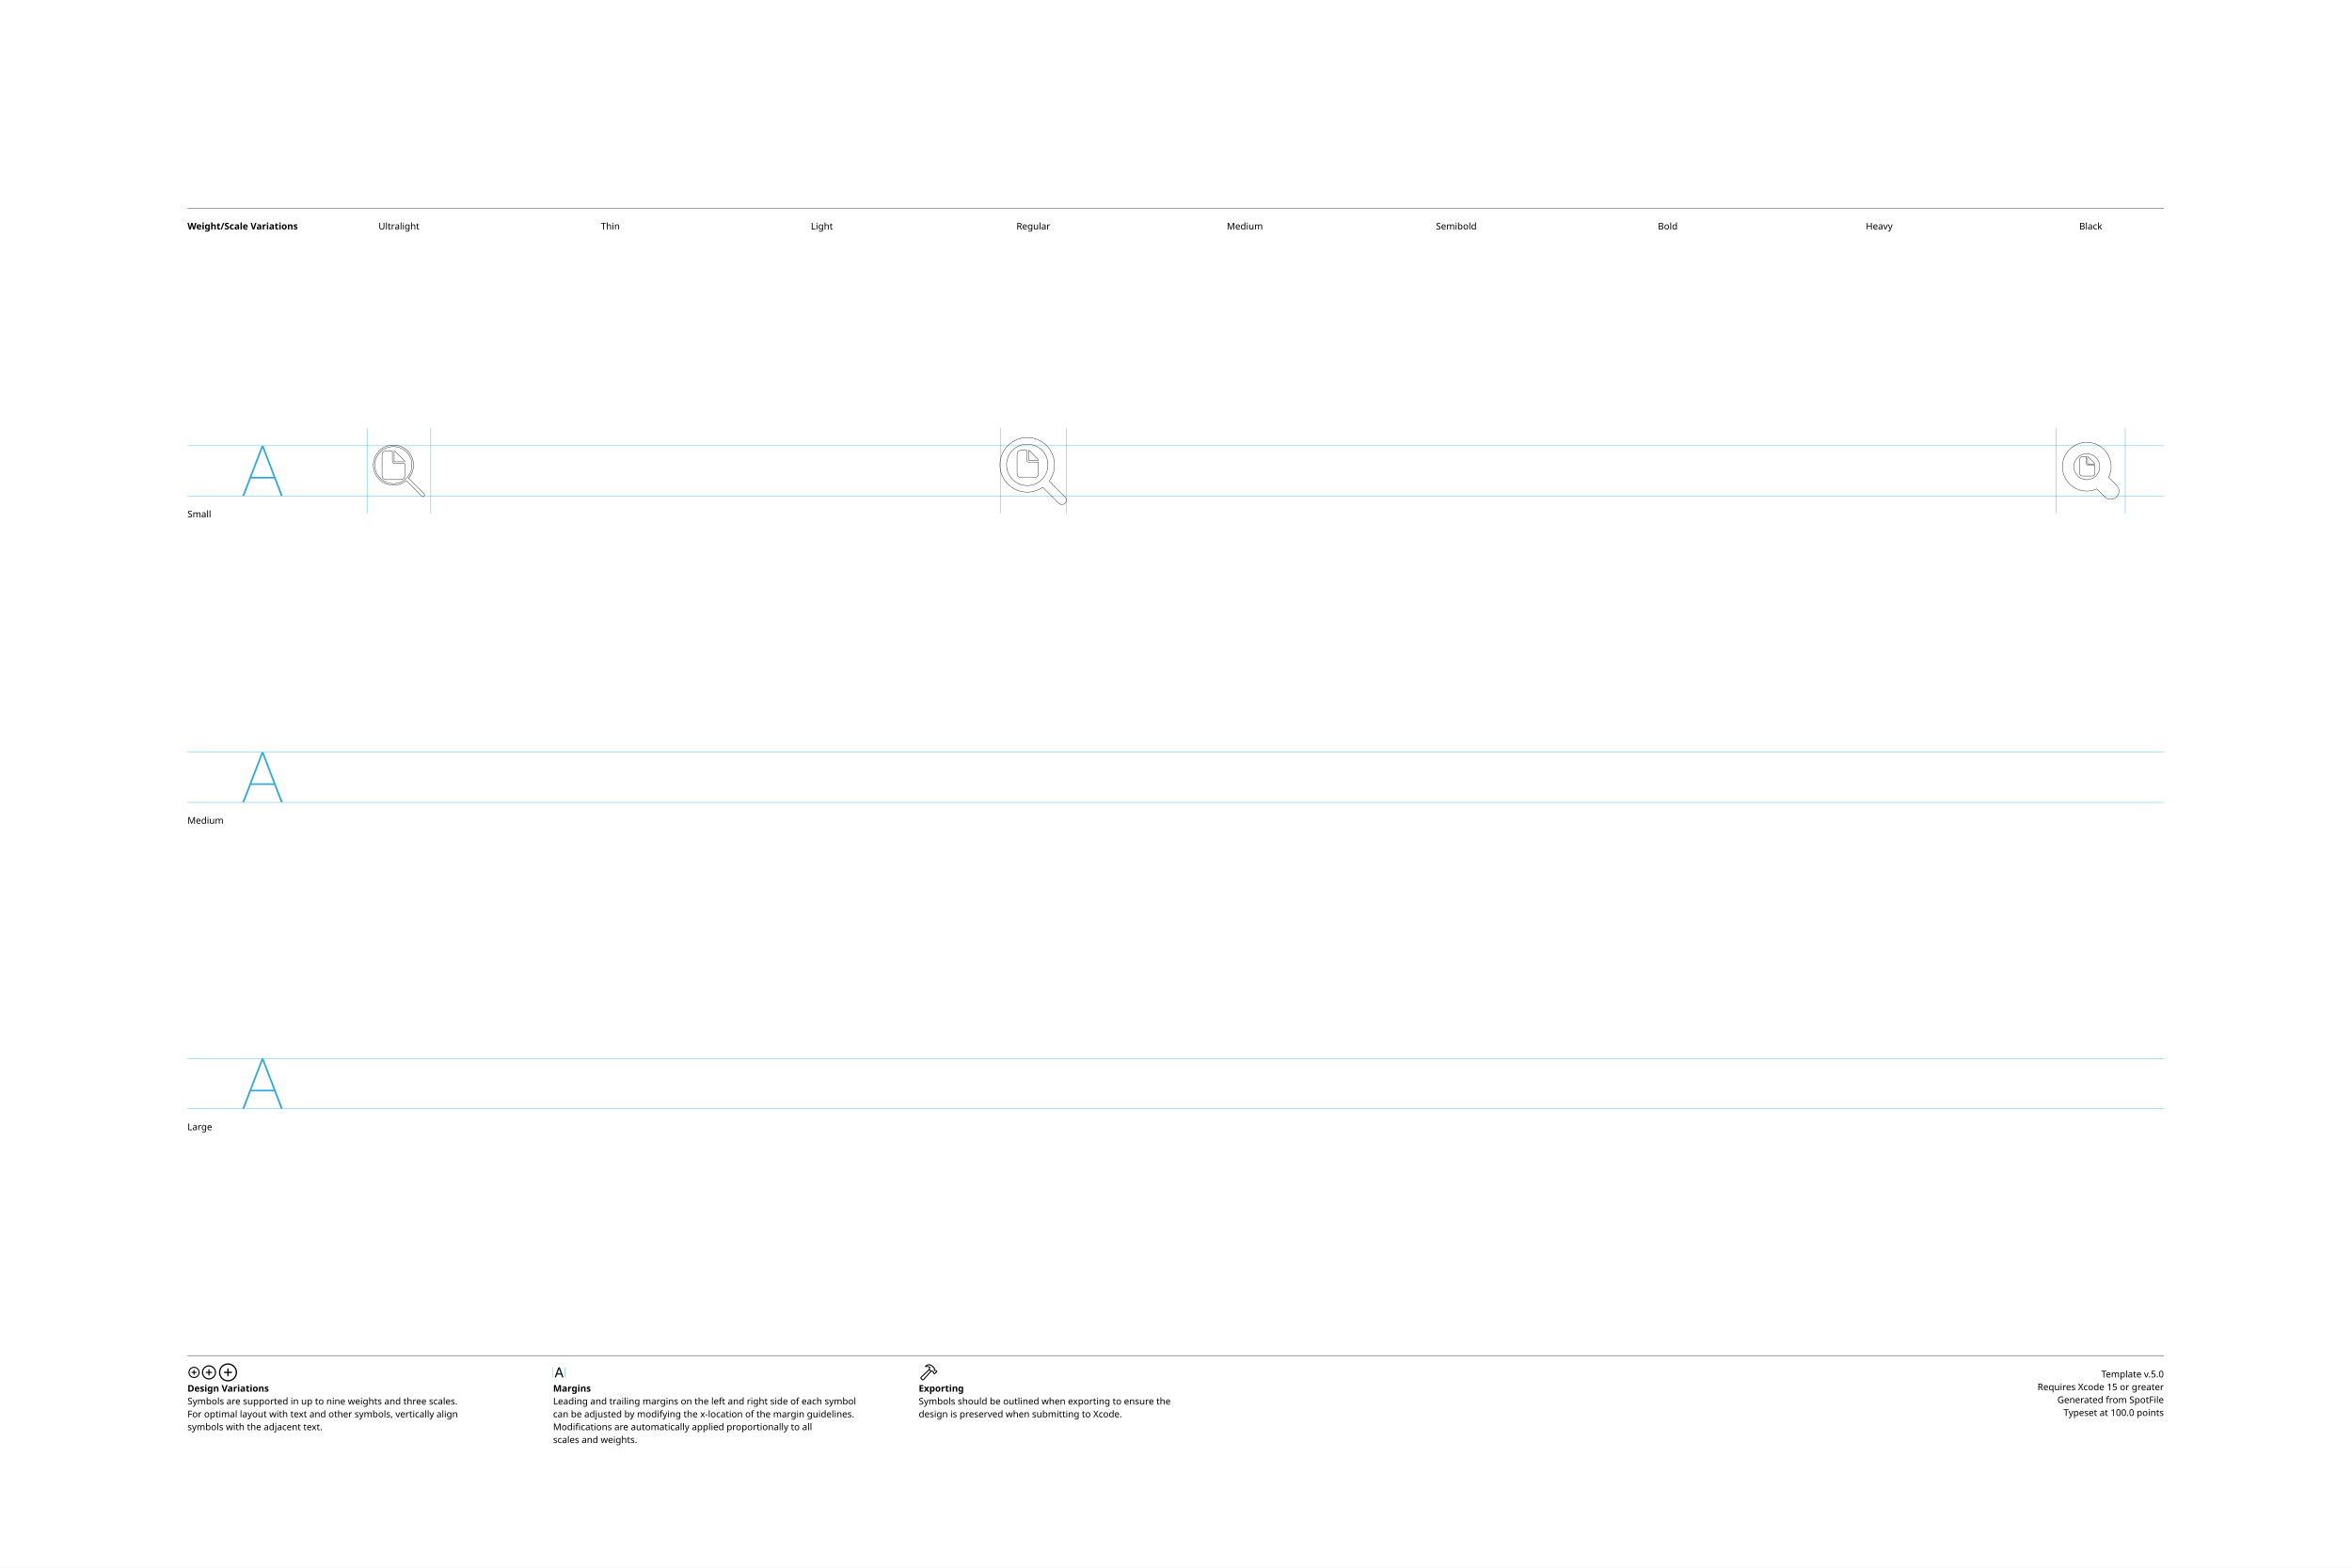
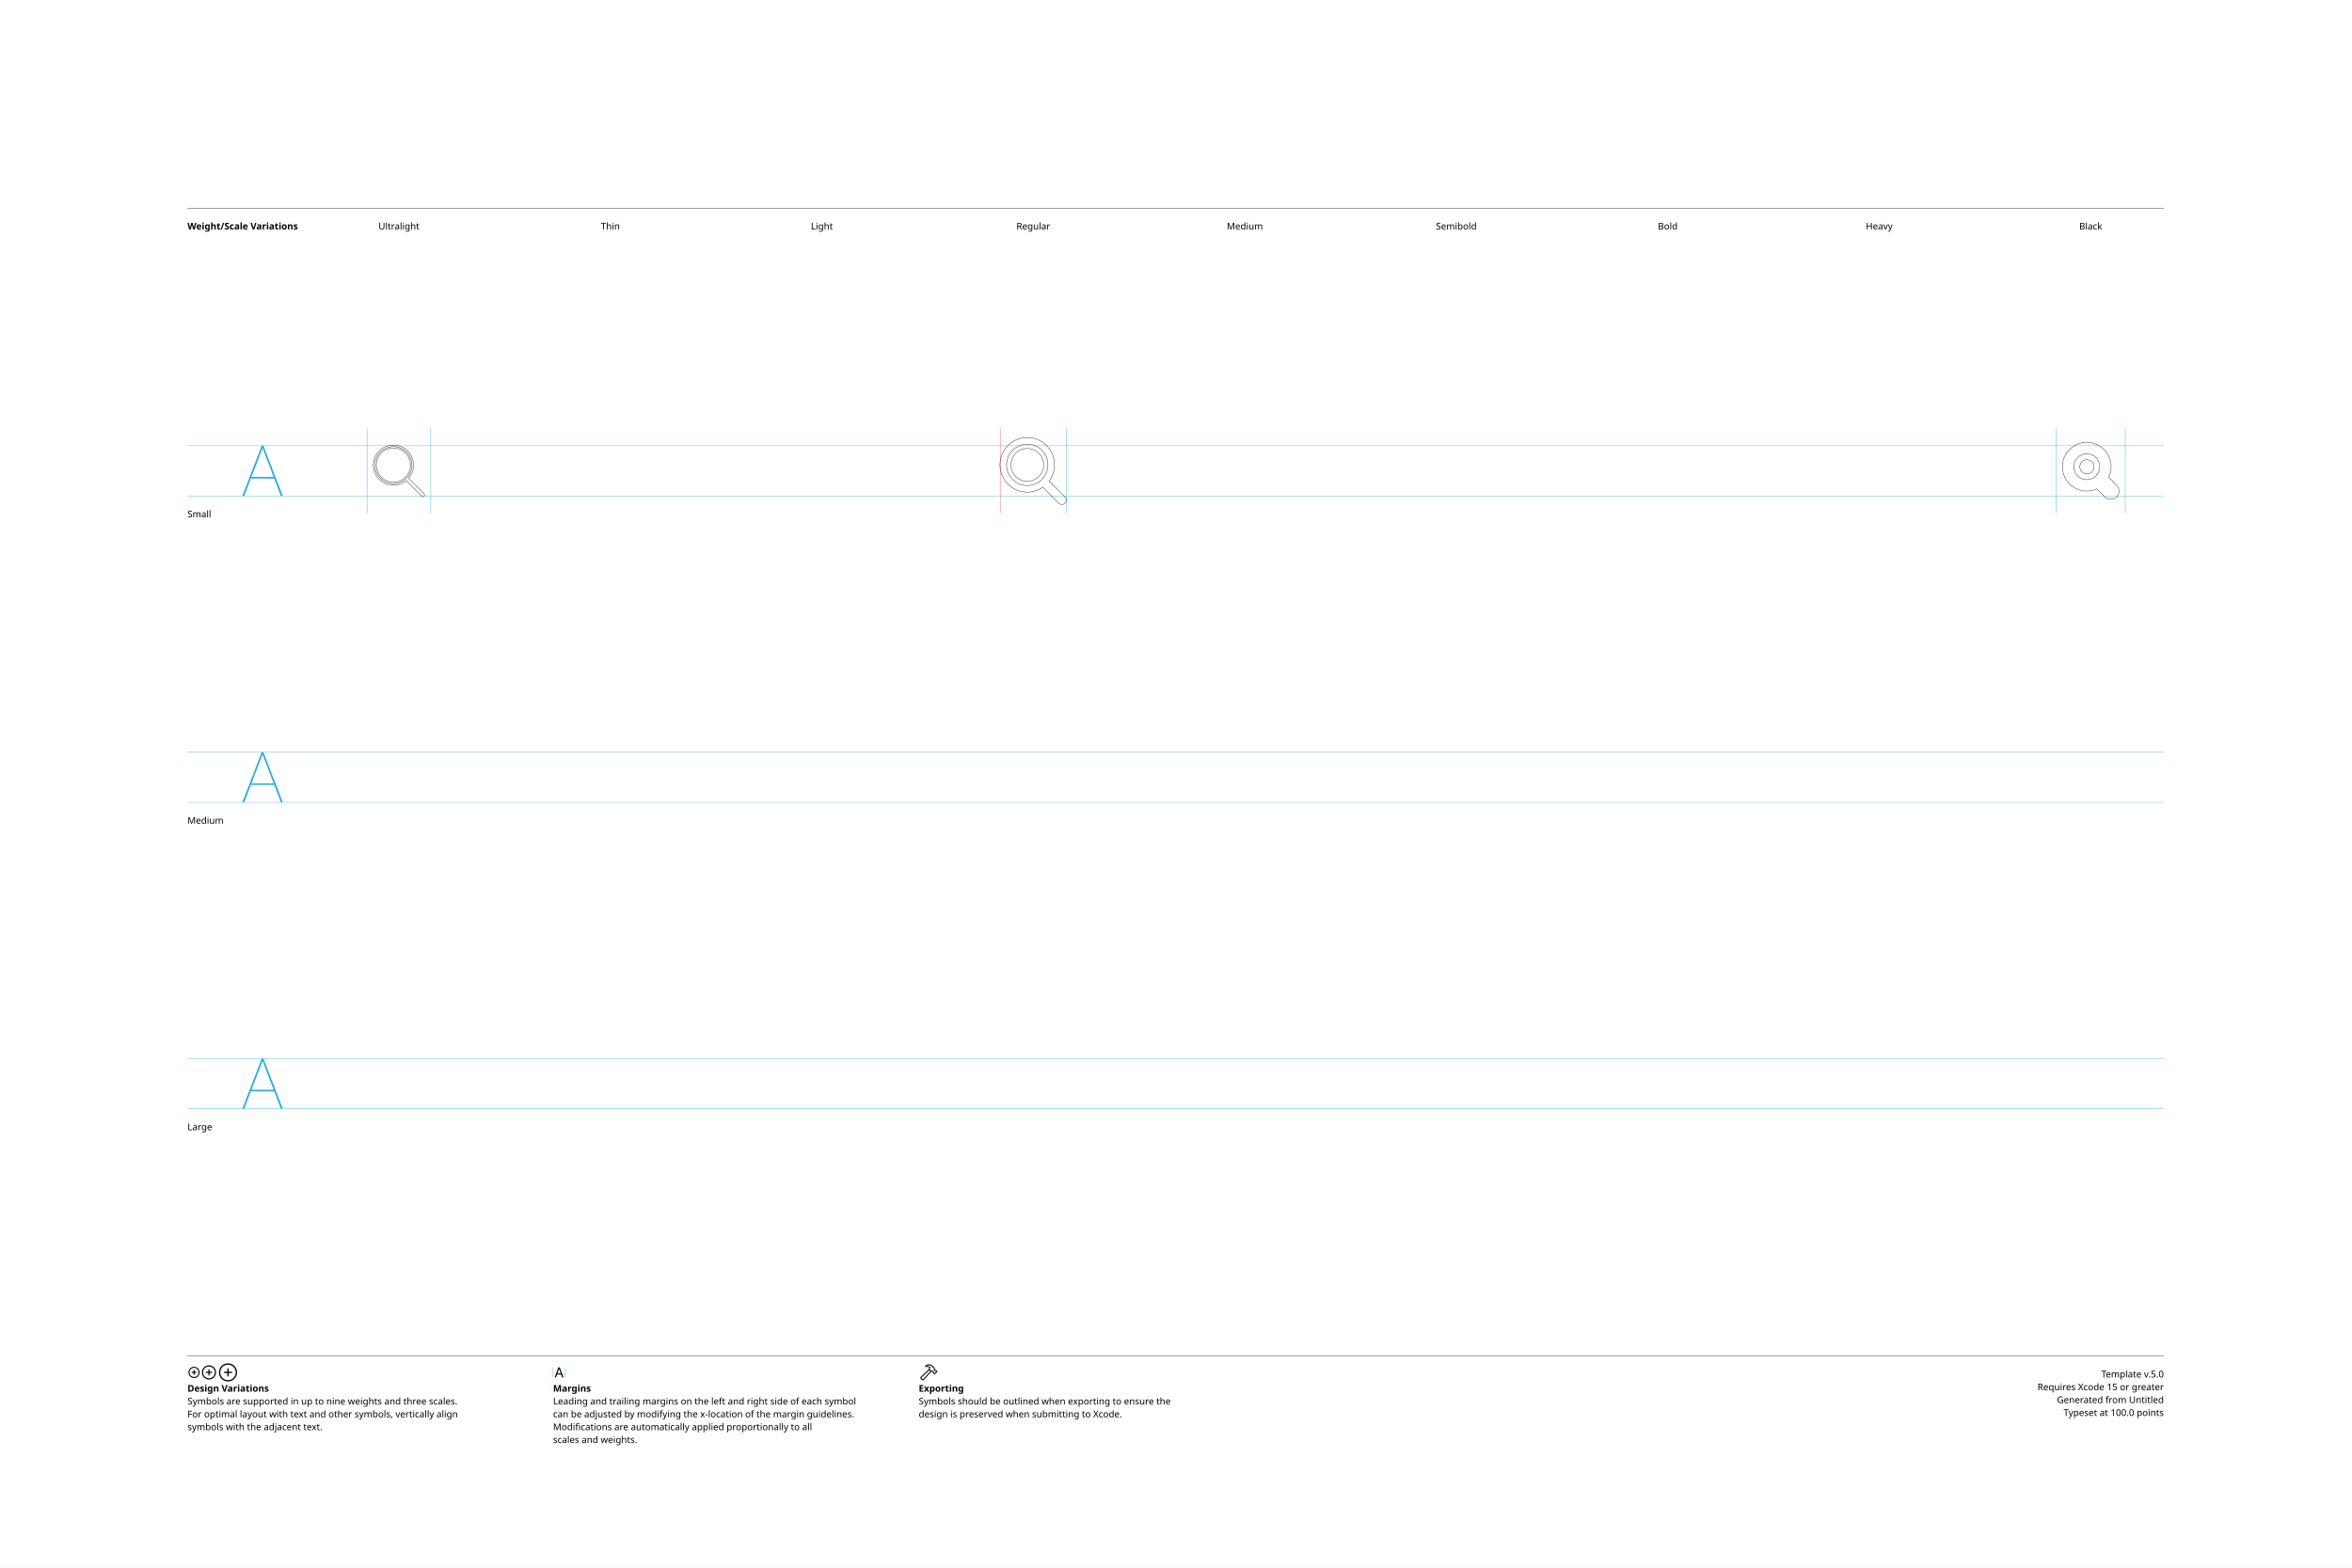
<svg xmlns="http://www.w3.org/2000/svg" version="1.1" width="3300" height="2200">
-   <style>.SFSymbolsPreviewWireframe {fill:none;opacity:1.0;stroke:black;stroke-width:0.5}
+   <style>.monochrome-0 {-sfsymbols-motion-group:0}
+ 
+ .multicolor-0:tintColor {-sfsymbols-motion-group:0}
+ 
+ .hierarchical-0:primary {-sfsymbols-motion-group:0}
+ 
+ .SFSymbolsPreviewWireframe {fill:none;opacity:1.0;stroke:black;stroke-width:0.5}
</style>
  <g id="Notes">
    <rect height="2200" id="artboard" style="fill:white;opacity:1" width="3300" x="0" y="0" />
    <line style="fill:none;stroke:black;opacity:1;stroke-width:0.5;" x1="263" x2="3036" y1="292" y2="292" />
    <text style="stroke:none;fill:black;font-family:sans-serif;font-size:13;font-weight:bold;" transform="matrix(1 0 0 1 263 322)">Weight/Scale Variations</text>
    <text style="stroke:none;fill:black;font-family:sans-serif;font-size:13;text-anchor:middle;" transform="matrix(1 0 0 1 559.711 322)">Ultralight</text>
    <text style="stroke:none;fill:black;font-family:sans-serif;font-size:13;text-anchor:middle;" transform="matrix(1 0 0 1 856.422 322)">Thin</text>
    <text style="stroke:none;fill:black;font-family:sans-serif;font-size:13;text-anchor:middle;" transform="matrix(1 0 0 1 1153.13 322)">Light</text>
    <text style="stroke:none;fill:black;font-family:sans-serif;font-size:13;text-anchor:middle;" transform="matrix(1 0 0 1 1449.84 322)">Regular</text>
    <text style="stroke:none;fill:black;font-family:sans-serif;font-size:13;text-anchor:middle;" transform="matrix(1 0 0 1 1746.56 322)">Medium</text>
    <text style="stroke:none;fill:black;font-family:sans-serif;font-size:13;text-anchor:middle;" transform="matrix(1 0 0 1 2043.27 322)">Semibold</text>
    <text style="stroke:none;fill:black;font-family:sans-serif;font-size:13;text-anchor:middle;" transform="matrix(1 0 0 1 2339.98 322)">Bold</text>
    <text style="stroke:none;fill:black;font-family:sans-serif;font-size:13;text-anchor:middle;" transform="matrix(1 0 0 1 2636.69 322)">Heavy</text>
    <text style="stroke:none;fill:black;font-family:sans-serif;font-size:13;text-anchor:middle;" transform="matrix(1 0 0 1 2933.4 322)">Black</text>
    <line style="fill:none;stroke:black;opacity:1;stroke-width:0.5;" x1="263" x2="3036" y1="1903" y2="1903" />
    <g transform="matrix(0.2 0 0 0.2 263 1933)">
      <path d="m46.24 4.15c21.533 0 39.453-17.871 39.453-39.404s-17.969-39.404-39.502-39.404c-21.484 0-39.355 17.871-39.355 39.404s17.92 39.404 39.404 39.404Zm0-7.422c-17.725 0-31.885-14.209-31.885-31.982s14.111-31.982 31.836-31.982c17.773 0 32.031 14.209 32.031 31.982s-14.209 31.982-31.982 31.982Zm-17.969-31.982c0 2.148 1.514 3.613 3.76 3.613h10.498v10.596c0 2.197 1.465 3.711 3.613 3.711 2.246 0 3.711-1.514 3.711-3.711v-10.596h10.596c2.197 0 3.711-1.465 3.711-3.613 0-2.197-1.514-3.711-3.711-3.711h-10.596v-10.547c0-2.246-1.465-3.76-3.711-3.76-2.148 0-3.613 1.514-3.613 3.76v10.547h-10.498c-2.246 0-3.76 1.514-3.76 3.711Z" />
    </g>
    <g transform="matrix(0.2 0 0 0.2 281.506 1933)">
      <path d="m58.545 14.551c27.246 0 49.805-22.607 49.805-49.805 0-27.246-22.607-49.805-49.853-49.805-27.197 0-49.756 22.559-49.756 49.805 0 27.197 22.607 49.805 49.805 49.805Zm0-8.301c-23.047 0-41.455-18.457-41.455-41.504s18.359-41.504 41.406-41.504 41.553 18.457 41.553 41.504-18.457 41.504-41.504 41.504Zm-22.656-41.504c0 2.393 1.66 4.004 4.15 4.004h14.355v14.404c0 2.441 1.66 4.15 4.053 4.15 2.441 0 4.15-1.66 4.15-4.15v-14.404h14.404c2.441 0 4.15-1.611 4.15-4.004 0-2.441-1.709-4.15-4.15-4.15h-14.404v-14.355c0-2.49-1.709-4.199-4.15-4.199-2.393 0-4.053 1.709-4.053 4.199v14.355h-14.355c-2.49 0-4.15 1.709-4.15 4.15Z" />
    </g>
    <g transform="matrix(0.2 0 0 0.2 304.924 1933)">
      <path d="m74.853 28.32c34.815 0 63.623-28.809 63.623-63.574 0-34.815-28.857-63.623-63.672-63.623-34.766 0-63.525 28.809-63.525 63.623 0 34.766 28.809 63.574 63.574 63.574Zm0-9.082c-30.176 0-54.443-24.316-54.443-54.492 0-30.225 24.219-54.492 54.395-54.492 30.225 0 54.541 24.268 54.541 54.492 0 30.176-24.268 54.492-54.492 54.492Zm-28.857-54.492c0 2.588 1.855 4.395 4.59 4.395h19.727v19.775c0 2.686 1.855 4.59 4.443 4.59 2.686 0 4.541-1.855 4.541-4.59v-19.775h19.775c2.686 0 4.59-1.807 4.59-4.395 0-2.734-1.855-4.59-4.59-4.59h-19.775v-19.727c0-2.734-1.855-4.639-4.541-4.639-2.588 0-4.443 1.904-4.443 4.639v19.727h-19.727c-2.734 0-4.59 1.855-4.59 4.59Z" />
    </g>
    <text style="stroke:none;fill:black;font-family:sans-serif;font-size:13;font-weight:bold;" transform="matrix(1 0 0 1 263 1953)">Design Variations</text>
    <text style="stroke:none;fill:black;font-family:sans-serif;font-size:13;" transform="matrix(1 0 0 1 263 1971)">Symbols are supported in up to nine weights and three scales.</text>
    <text style="stroke:none;fill:black;font-family:sans-serif;font-size:13;" transform="matrix(1 0 0 1 263 1989)">For optimal layout with text and other symbols, vertically align</text>
    <text style="stroke:none;fill:black;font-family:sans-serif;font-size:13;" transform="matrix(1 0 0 1 263 2007)">symbols with the adjacent text.</text>
    <line style="fill:none;stroke:#00AEEF;stroke-width:0.5;opacity:1.0;" x1="776" x2="776" y1="1919" y2="1933" />
    <g transform="matrix(0.2 0 0 0.2 776 1933)">
      <path d="m16.553 0.781c2.588 0 3.857-0.977 4.785-3.711l6.299-17.236h28.809l6.299 17.236c0.928 2.734 2.197 3.711 4.736 3.711 2.588 0 4.248-1.562 4.248-4.004 0-0.83-0.146-1.611-0.537-2.637l-22.9-60.986c-1.123-2.979-3.125-4.492-6.25-4.492-3.027 0-5.078 1.465-6.152 4.443l-22.9 61.084c-0.391 1.025-0.537 1.807-0.537 2.637 0 2.441 1.562 3.955 4.102 3.955Zm13.477-28.369 11.865-32.861h0.244l11.865 32.861Z" />
    </g>
    <line style="fill:none;stroke:#00AEEF;stroke-width:0.5;opacity:1.0;" x1="792.836" x2="792.836" y1="1919" y2="1933" />
    <text style="stroke:none;fill:black;font-family:sans-serif;font-size:13;font-weight:bold;" transform="matrix(1 0 0 1 776 1953)">Margins</text>
    <text style="stroke:none;fill:black;font-family:sans-serif;font-size:13;" transform="matrix(1 0 0 1 776 1971)">Leading and trailing margins on the left and right side of each symbol</text>
    <text style="stroke:none;fill:black;font-family:sans-serif;font-size:13;" transform="matrix(1 0 0 1 776 1989)">can be adjusted by modifying the x-location of the margin guidelines.</text>
    <text style="stroke:none;fill:black;font-family:sans-serif;font-size:13;" transform="matrix(1 0 0 1 776 2007)">Modifications are automatically applied proportionally to all</text>
    <text style="stroke:none;fill:black;font-family:sans-serif;font-size:13;" transform="matrix(1 0 0 1 776 2025)">scales and weights.</text>
    <g transform="matrix(0.2 0 0 0.2 1289 1933)">
      <path d="m14.209 9.326 8.496 8.545c4.297 4.346 9.229 4.053 13.867-1.074l53.467-58.935-4.834-4.883-53.076 58.398c-1.758 2.002-3.418 2.49-5.762 0.146l-5.859-5.811c-2.344-2.295-1.807-4.004 0.195-5.811l57.373-54.004-4.883-4.834-57.959 54.443c-4.932 4.59-5.322 9.473-1.025 13.818Zm32.08-90.967c-2.1 2.051-2.246 4.932-1.074 6.885 1.172 1.807 3.467 2.979 6.689 2.148 7.324-1.709 14.941-2.002 22.07 2.686l-2.93 7.275c-1.709 4.15-0.83 7.08 1.855 9.814l11.475 11.572c2.441 2.441 4.492 2.539 7.324 2.051l5.322-0.977 3.32 3.369-0.195 2.783c-0.195 2.49 0.439 4.395 2.881 6.787l3.809 3.711c2.393 2.393 5.469 2.539 7.812 0.195l14.551-14.6c2.344-2.344 2.246-5.322-0.146-7.715l-3.857-3.809c-2.393-2.393-4.248-3.174-6.641-2.979l-2.881 0.244-3.223-3.174 1.221-5.615c0.635-2.832-0.146-5.029-3.076-7.959l-10.986-10.938c-16.699-16.602-38.867-16.211-53.32-1.758Zm7.471 1.855c12.158-8.887 28.613-7.373 39.746 3.76l12.158 12.06c1.172 1.172 1.367 2.1 1.025 3.809l-1.611 7.422 7.52 7.422 4.932-0.293c1.27-0.049 1.66 0.049 2.637 1.025l2.881 2.881-12.207 12.207-2.881-2.881c-0.977-0.977-1.123-1.367-1.074-2.686l0.342-4.883-7.471-7.422-7.617 1.27c-1.611 0.342-2.344 0.195-3.564-0.977l-10.01-10.01c-1.27-1.172-1.416-2.002-0.635-3.857l4.395-10.449c-7.812-7.275-17.969-10.4-28.125-7.422-0.781 0.195-1.074-0.439-0.439-0.977Z" />
    </g>
    <text style="stroke:none;fill:black;font-family:sans-serif;font-size:13;font-weight:bold;" transform="matrix(1 0 0 1 1289 1953)">Exporting</text>
    <text style="stroke:none;fill:black;font-family:sans-serif;font-size:13;" transform="matrix(1 0 0 1 1289 1971)">Symbols should be outlined when exporting to ensure the</text>
    <text style="stroke:none;fill:black;font-family:sans-serif;font-size:13;" transform="matrix(1 0 0 1 1289 1989)">design is preserved when submitting to Xcode.</text>
    <text id="template-version" style="stroke:none;fill:black;font-family:sans-serif;font-size:13;text-anchor:end;" transform="matrix(1 0 0 1 3036 1933)">Template v.5.0</text>
    <text style="stroke:none;fill:black;font-family:sans-serif;font-size:13;text-anchor:end;" transform="matrix(1 0 0 1 3036 1951)">Requires Xcode 15 or greater</text>
-     <text id="descriptive-name" style="stroke:none;fill:black;font-family:sans-serif;font-size:13;text-anchor:end;" transform="matrix(1 0 0 1 3036 1969)">Generated from SpotFile</text>
+     <text id="descriptive-name" style="stroke:none;fill:black;font-family:sans-serif;font-size:13;text-anchor:end;" transform="matrix(1 0 0 1 3036 1969)">Generated from Untitled</text>
    <text style="stroke:none;fill:black;font-family:sans-serif;font-size:13;text-anchor:end;" transform="matrix(1 0 0 1 3036 1987)">Typeset at 100.0 points</text>
    <text style="stroke:none;fill:black;font-family:sans-serif;font-size:13;" transform="matrix(1 0 0 1 263 726)">Small</text>
    <text style="stroke:none;fill:black;font-family:sans-serif;font-size:13;" transform="matrix(1 0 0 1 263 1156)">Medium</text>
    <text style="stroke:none;fill:black;font-family:sans-serif;font-size:13;" transform="matrix(1 0 0 1 263 1586)">Large</text>
  </g>
  <g id="Guides">
    <g id="H-reference" style="fill:#27AAE1;stroke:none;" transform="matrix(1 0 0 1 339 696)">
      <path d="M0.994 0L3.638 0L29.328-67.132L30.03-67.132L30.03-70.459L28.123-70.459ZM11.688-24.48L46.981-24.48L46.231-26.729L12.438-26.729ZM55.12 0L57.764 0L30.638-70.459L29.433-70.459L29.433-67.132Z" />
    </g>
    <line id="Baseline-S" style="fill:none;stroke:#27AAE1;opacity:1;stroke-width:0.5;" x1="263" x2="3036" y1="696" y2="696" />
    <line id="Capline-S" style="fill:none;stroke:#27AAE1;opacity:1;stroke-width:0.5;" x1="263" x2="3036" y1="625.541" y2="625.541" />
    <g id="H-reference" style="fill:#27AAE1;stroke:none;" transform="matrix(1 0 0 1 339 1126)">
      <path d="M0.994 0L3.638 0L29.328-67.132L30.03-67.132L30.03-70.459L28.123-70.459ZM11.688-24.48L46.981-24.48L46.231-26.729L12.438-26.729ZM55.12 0L57.764 0L30.638-70.459L29.433-70.459L29.433-67.132Z" />
    </g>
    <line id="Baseline-M" style="fill:none;stroke:#27AAE1;opacity:1;stroke-width:0.5;" x1="263" x2="3036" y1="1126" y2="1126" />
    <line id="Capline-M" style="fill:none;stroke:#27AAE1;opacity:1;stroke-width:0.5;" x1="263" x2="3036" y1="1055.54" y2="1055.54" />
    <g id="H-reference" style="fill:#27AAE1;stroke:none;" transform="matrix(1 0 0 1 339 1556)">
      <path d="M0.994 0L3.638 0L29.328-67.132L30.03-67.132L30.03-70.459L28.123-70.459ZM11.688-24.48L46.981-24.48L46.231-26.729L12.438-26.729ZM55.12 0L57.764 0L30.638-70.459L29.433-70.459L29.433-67.132Z" />
    </g>
    <line id="Baseline-L" style="fill:none;stroke:#27AAE1;opacity:1;stroke-width:0.5;" x1="263" x2="3036" y1="1556" y2="1556" />
    <line id="Capline-L" style="fill:none;stroke:#27AAE1;opacity:1;stroke-width:0.5;" x1="263" x2="3036" y1="1485.54" y2="1485.54" />
    <line id="left-margin-Ultralight-S" style="fill:none;stroke:#00AEEF;stroke-width:0.5;opacity:1.0;" x1="514.975" x2="514.975" y1="600.785" y2="720.121" />
    <line id="right-margin-Ultralight-S" style="fill:none;stroke:#00AEEF;stroke-width:0.5;opacity:1.0;" x1="604.447" x2="604.447" y1="600.785" y2="720.121" />
    <line id="left-margin-Regular-S" style="fill:none;stroke:#FF3B30;stroke-width:0.5;opacity:1.0;" x1="1403.36" x2="1403.36" y1="600.785" y2="720.121" />
    <line id="right-margin-Regular-S" style="fill:none;stroke:#00AEEF;stroke-width:0.5;opacity:1.0;" x1="1496.33" x2="1496.33" y1="600.785" y2="720.121" />
    <line id="left-margin-Black-S" style="fill:none;stroke:#00AEEF;stroke-width:0.5;opacity:1.0;" x1="2884.91" x2="2884.91" y1="600.785" y2="720.121" />
    <line id="right-margin-Black-S" style="fill:none;stroke:#00AEEF;stroke-width:0.5;opacity:1.0;" x1="2981.89" x2="2981.89" y1="600.785" y2="720.121" />
  </g>
  <g id="Symbols">
    <g id="Black-S" transform="matrix(1 0 0 1 2884.91 696)">
-       <path class="SFSymbolsPreviewWireframe" d="M8.789-41.065C8.789-22.168 24.072-6.885 42.969-6.885C47.998-6.885 52.734-7.959 57.031-9.863L68.359 1.465C70.557 3.662 73.584 4.736 76.66 4.736C83.203 4.736 88.184-0.293 88.184-6.787C88.184-9.766 87.158-12.695 84.863-14.99L73.731-26.123C75.928-30.615 77.148-35.693 77.148-41.065C77.148-59.961 61.865-75.244 42.969-75.244C24.072-75.244 8.789-59.961 8.789-41.065ZM24.756-41.065C24.756-51.123 32.91-59.277 42.969-59.277C53.027-59.277 61.182-51.123 61.182-41.065C61.182-31.006 53.027-22.852 42.969-22.852C32.91-22.852 24.756-31.006 24.756-41.065ZM37.047-28L50.117-28C52.766-28 54.09-29.361 54.09-32.084L54.09-43.197L45.072-43.197C43.401-43.197 42.613-43.998 42.613-45.696L42.613-55L37.047-55C34.399-55 33.09-53.639 33.09-50.916L33.09-32.084C33.09-29.345 34.399-28 37.047-28ZM44.738-45L54.09-45C54.007-45.604 53.592-46.175 52.894-46.876L46-53.793C45.319-54.478 44.705-54.902 44.09-55L44.09-45.636C44.09-45.212 44.323-45 44.738-45Z" />
+       <path class="monochrome-0 multicolor-0:tintColor hierarchical-0:primary SFSymbolsPreviewWireframe" d="M8.789-41.065C8.789-22.168 24.072-6.885 42.969-6.885C47.998-6.885 52.734-7.959 57.031-9.863L68.359 1.465C70.557 3.662 73.584 4.736 76.66 4.736C83.203 4.736 88.184-0.293 88.184-6.787C88.184-9.766 87.158-12.695 84.863-14.99L73.731-26.123C75.928-30.615 77.148-35.693 77.148-41.065C77.148-59.961 61.865-75.244 42.969-75.244C24.072-75.244 8.789-59.961 8.789-41.065ZM24.756-41.065C24.756-51.123 32.91-59.277 42.969-59.277C53.027-59.277 61.182-51.123 61.182-41.065C61.182-31.006 53.027-22.852 42.969-22.852C32.91-22.852 24.756-31.006 24.756-41.065ZM33.182-40.852C33.182-46.374 37.659-50.852 43.182-50.852C48.704-50.852 53.182-46.374 53.182-40.852C53.182-35.329 48.704-30.852 43.182-30.852C37.659-30.852 33.182-35.329 33.182-40.852Z" />
    </g>
    <g id="Regular-S" transform="matrix(1 0 0 1 1403.36 696)">
-       <path class="SFSymbolsPreviewWireframe" d="M-0.36-43.652C-0.36-22.489 16.806-5.365 37.948-5.365C46.08-5.365 53.549-7.897 59.753-12.239L82.159 10.251C83.424 11.457 84.99 12 86.617 12C90.11 12 92.64 9.347 92.64 5.85C92.64 4.162 91.977 2.654 90.954 1.509L68.667-20.861C73.426-27.252 76.196-35.09 76.196-43.652C76.196-64.816 59.09-82 37.948-82C16.806-82-0.36-64.816-0.36-43.652ZM8.916-43.652C8.916-59.751 21.866-72.715 37.948-72.715C53.97-72.715 66.981-59.751 66.981-43.652C66.981-27.614 53.97-14.59 37.948-14.59C21.866-14.59 8.916-27.614 8.916-43.652ZM29.293-26L47.964-26C51.748-26 53.64-27.916 53.64-31.747L53.64-47.389L40.757-47.389C38.37-47.389 37.244-48.516 37.244-50.905L37.244-64L29.293-64C25.509-64 23.64-62.084 23.64-58.253L23.64-31.747C23.64-27.893 25.509-26 29.293-26ZM40.547-50L53.64-50C53.524-50.845 52.942-51.644 51.966-52.626L42.314-62.31C41.361-63.269 40.5-63.863 39.64-64L39.64-50.891C39.64-50.297 39.966-50 40.547-50Z" />
+       <path class="monochrome-0 multicolor-0:tintColor hierarchical-0:primary SFSymbolsPreviewWireframe" d="M-0.36-43.652C-0.36-22.489 16.806-5.365 37.948-5.365C46.08-5.365 53.549-7.897 59.753-12.239L82.159 10.251C83.424 11.457 84.99 12 86.617 12C90.11 12 92.64 9.347 92.64 5.85C92.64 4.162 91.977 2.654 90.954 1.509L68.667-20.861C73.426-27.252 76.196-35.09 76.196-43.652C76.196-64.816 59.09-82 37.948-82C16.806-82-0.36-64.816-0.36-43.652ZM8.916-43.652C8.916-59.751 21.866-72.715 37.948-72.715C53.97-72.715 66.981-59.751 66.981-43.652C66.981-27.614 53.97-14.59 37.948-14.59C21.866-14.59 8.916-27.614 8.916-43.652ZM15.034-43.59C15.034-56.331 25.283-66.59 38.01-66.59C50.69-66.59 60.987-56.331 60.987-43.59C60.987-30.897 50.69-20.59 38.01-20.59C25.283-20.59 15.034-30.897 15.034-43.59Z" />
    </g>
    <g id="Ultralight-S" transform="matrix(1 0 0 1 514.975 696)">
-       <path class="SFSymbolsPreviewWireframe" d="M8.789-43.326C8.789-27.777 21.479-15.09 37.028-15.09C43.847-15.09 50.084-17.504 54.977-21.565L76.819 0.326C77.163 0.712 77.751 1.016 78.389 1.016C79.858 1.016 80.683-0.088 80.683-1.331C80.683-1.881 80.464-2.42 80.043-2.894L58.207-24.733C62.564-29.682 65.219-36.211 65.219-43.326C65.219-58.83 52.532-71.52 37.028-71.52C21.479-71.52 8.789-58.83 8.789-43.326ZM10.996-43.326C10.996-57.589 22.72-69.313 37.028-69.313C51.288-69.313 63.016-57.589 63.016-43.326C63.016-29.021 51.288-17.294 37.028-17.294C22.72-17.294 10.996-29.021 10.996-43.326ZM27.055-23L46.971-23C51.007-23 53.025-25.017 53.025-29.05L53.025-45.515L39.283-45.515C36.737-45.515 35.535-46.701 35.535-49.216L35.535-63L27.055-63C23.019-63 21.025-60.983 21.025-56.95L21.025-29.05C21.025-24.993 23.019-23 27.055-23ZM38.997-48L53.025-48C52.901-48.905 52.278-49.762 51.231-50.814L40.891-61.189C39.869-62.217 38.947-62.853 38.025-63L38.025-48.954C38.025-48.318 38.374-48 38.997-48Z" />
+       <path class="monochrome-0 multicolor-0:tintColor hierarchical-0:primary SFSymbolsPreviewWireframe" d="M8.789-43.326C8.789-27.777 21.479-15.09 37.028-15.09C43.847-15.09 50.084-17.504 54.977-21.565L76.819 0.326C77.163 0.712 77.751 1.016 78.389 1.016C79.858 1.016 80.683-0.088 80.683-1.331C80.683-1.881 80.464-2.42 80.043-2.894L58.207-24.733C62.564-29.682 65.219-36.211 65.219-43.326C65.219-58.83 52.532-71.52 37.028-71.52C21.479-71.52 8.789-58.83 8.789-43.326ZM10.996-43.326C10.996-57.589 22.72-69.313 37.028-69.313C51.288-69.313 63.016-57.589 63.016-43.326C63.016-29.021 51.288-17.294 37.028-17.294C22.72-17.294 10.996-29.021 10.996-43.326ZM13.015-43.315C13.015-56.475 23.834-67.293 37.036-67.293C50.194-67.293 61.016-56.475 61.016-43.315C61.016-30.115 50.194-19.294 37.036-19.294C23.834-19.294 13.015-30.115 13.015-43.315Z" />
    </g>
  </g>
</svg>
